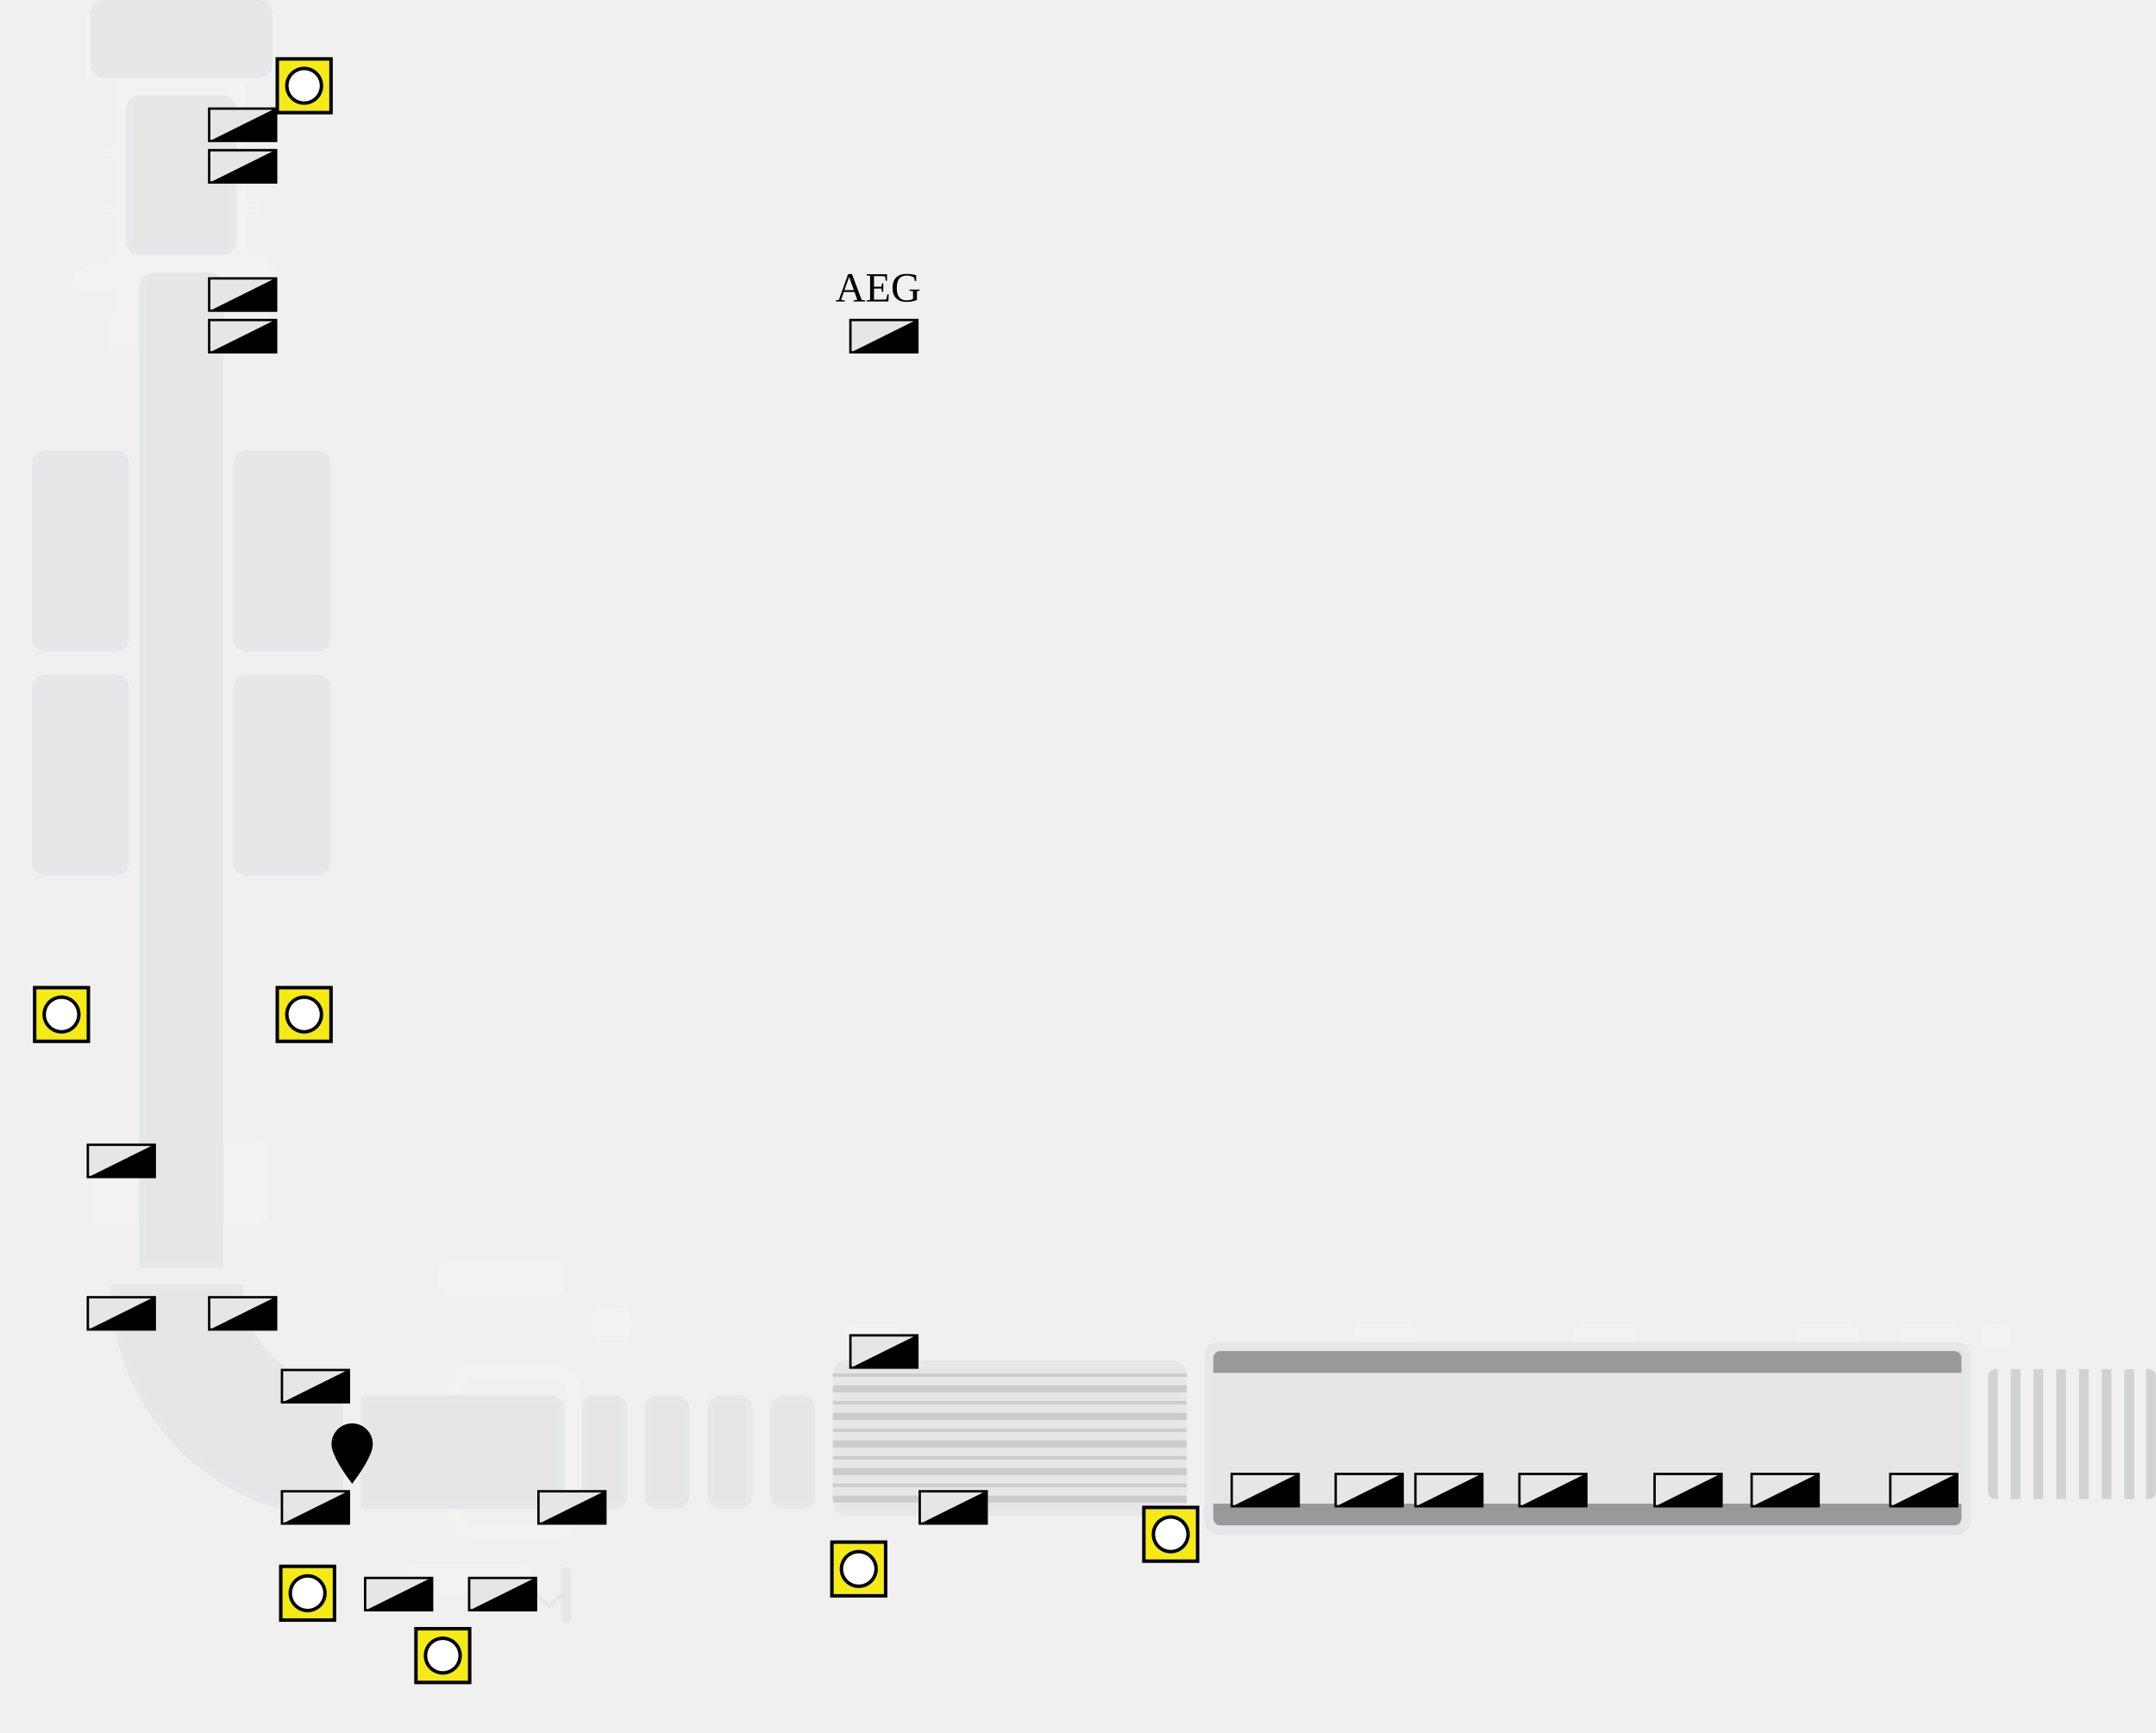
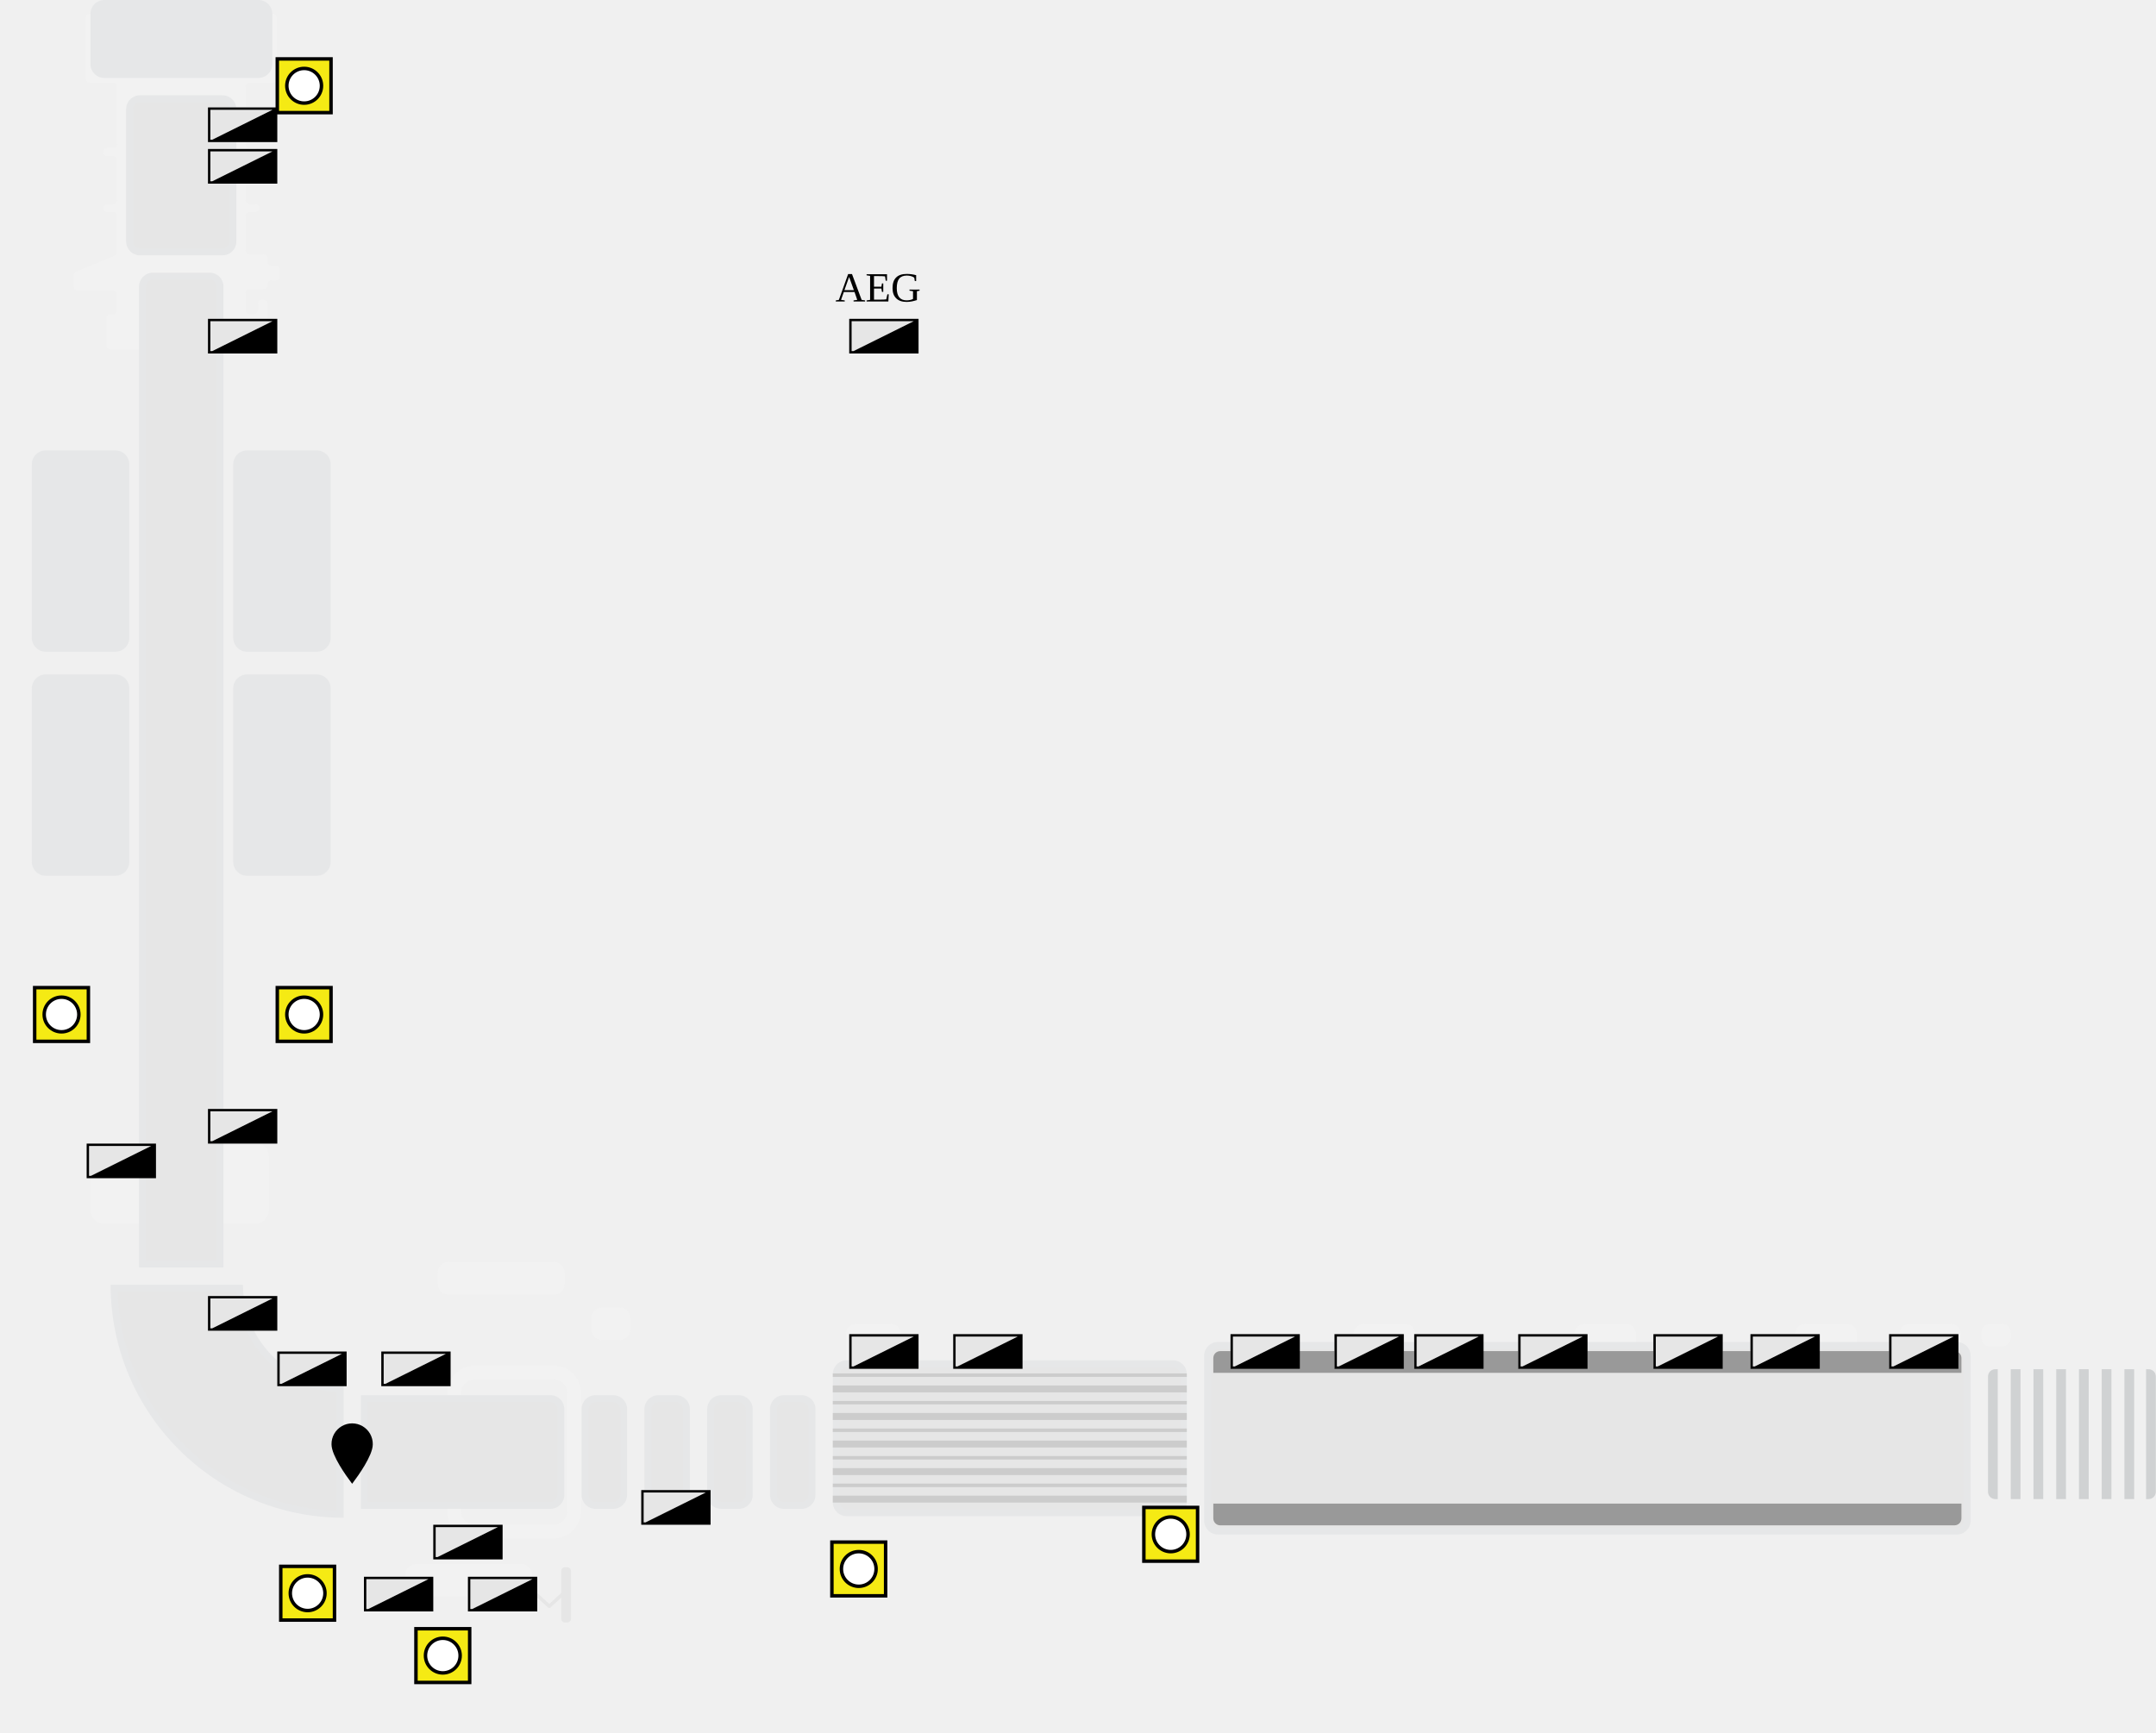
<svg xmlns="http://www.w3.org/2000/svg" id="Layer_1" data-name="Layer 1" viewBox="0 0 622 500">
  <defs>
    <style>
      .cls-1 {
        fill: #fff;
      }

      .cls-2 {
        stroke-width: 2px;
      }

      .cls-2, .cls-3, .cls-4, .cls-5, .cls-6 {
        fill: none;
      }

      .cls-2, .cls-4, .cls-6 {
        stroke-miterlimit: 10;
      }

      .cls-2, .cls-6 {
        stroke: #ccc;
      }

      .cls-3 {
        stroke: #e6e6e6;
        stroke-linecap: round;
        stroke-linejoin: round;
      }

      .cls-4 {
        stroke: #f2f2f2;
        stroke-width: 4px;
      }

      .cls-7 {
        fill: #d0d2d3;
      }

      .cls-8 {
        fill: #e6e6e6;
      }

      .cls-9 {
        fill: #e6e7e8;
      }
      .cls-11 {
        fill: #404041;
        font-family: SegoeUI-Semibold, 'Segoe UI';
        font-size: 11.244px;
        font-weight: 700;
      }

      .cls-12 {
        clip-path: url(#clippath);
      }

      .cls-13 {
        fill: #999;
      }

      .cls-14 {
        fill: #ccc;
      }

      .cls-15 {
        fill: #f2f2f2;
      }
      .cursor-pointer {
        cursor:pointer;
      }
      .buttons-font {
        font-family: Arial-BoldMT, Arial;
        font-size: 20px;
      }
    </style>
  </defs>
  <g>
    <path class="cls-15" d="M24.765,5.158V22.722c0,.626,.508,1.134,1.134,1.134h6.725c.626,0,1.134,.508,1.134,1.134v16.598c0,.626-.508,1.134-1.134,1.134h-1.709c-.626,0-1.134,.508-1.134,1.134v.083c0,.626,.508,1.134,1.134,1.134h1.709c.626,0,1.134,.508,1.134,1.134v11.568c0,.626-.508,1.134-1.134,1.134h-1.709c-.626,0-1.134,.508-1.134,1.134h0c0,.626,.508,1.134,1.134,1.134h1.709c.626,0,1.134,.508,1.134,1.134v10.449c0,.459-.277,.874-.702,1.049l-11.104,4.576c-.425,.175-.702,.589-.702,1.049v3.261c0,.626,.508,1.134,1.134,1.134h10.24c.626,0,1.134,.508,1.134,1.134v4.554c0,.626-.508,1.134-1.134,1.134h-.778c-.626,0-1.134,.508-1.134,1.134v7.907c0,.626,.508,1.134,1.134,1.134h44.142c.626,0,1.134-.508,1.134-1.134v-12.054c0-.626-.508-1.134-1.134-1.134h-.454c-.626,0-1.134,.508-1.134,1.134v1.879c0,.626-.508,1.134-1.134,1.134h-1.312c-.626,0-1.134-.508-1.134-1.134v-4.925c0-.626,.508-1.134,1.134-1.134h4.034c.626,0,1.134-.508,1.134-1.134v-.259c0-.626,.508-1.134,1.134-1.134h1.361c.626,0,1.134-.508,1.134-1.134v-1.944c0-.626-.508-1.134-1.134-1.134h-1.361c-.626,0-1.134-.508-1.134-1.134v-1.102c0-.626-.508-1.134-1.134-1.134h-4.034c-.626,0-1.134-.508-1.134-1.134v-9.901c0-.626,.508-1.134,1.134-1.134h1.733c.626,0,1.134-.508,1.134-1.134h0c0-.626-.508-1.134-1.134-1.134h-1.733c-.626,0-1.134-.508-1.134-1.134v-11.568c0-.626,.508-1.134,1.134-1.134h1.733c.626,0,1.134-.508,1.134-1.134v-.083c0-.626-.508-1.134-1.134-1.134h-1.733c-.626,0-1.134-.508-1.134-1.134V24.99c0-.626,.508-1.134,1.134-1.134h6.799c.626,0,1.134-.508,1.134-1.134V5.158c0-.626-.508-1.134-1.134-1.134H25.899c-.626,0-1.134,.508-1.134,1.134Z" />
    <rect class="cls-15" x="244.001" y="381.992" width="15.929" height="14.055" rx="3" ry="3" />
    <rect class="cls-15" x="390.487" y="381.992" width="17.803" height="14.055" rx="3" ry="3" />
    <rect class="cls-15" x="454.203" y="381.992" width="17.803" height="14.055" rx="3" ry="3" />
    <rect class="cls-15" x="517.919" y="381.992" width="17.803" height="14.055" rx="3" ry="3" />
    <rect class="cls-15" x="547.903" y="381.992" width="17.803" height="14.055" rx="3" ry="3" />
    <rect class="cls-15" x="571.662" y="381.992" width="8.433" height="6.559" rx="2.475" ry="2.475" />
    <rect class="cls-4" x="130.999" y="396.047" width="34.669" height="45.913" rx="6" ry="6" />
    <rect class="cls-15" x="26.056" y="329.68" width="51.535" height="23.425" rx="4" ry="4" />
    <g class="bin" gui-bin-id="5" bin-key="0_0">
      <rect class="cls-9" x="26.09" width="52.472" height="22.488" rx="4" ry="4" />
      <text class="cls-11" transform="translate(36 15) scale(1.074 1)">
        <tspan class="bin-label" x="0" y="0" />
      </text>
    </g>
    <g class="cursor-pointer bin" gui-bin-id="3" bin-key="0_0">
      <rect class="cls-9" x="67.284" y="129.969" width="28.11" height="58.094" rx="4" ry="4" />
      <text class="cls-11" transform="translate(85.297 174.68) rotate(-90) scale(1.074 1)">
        <tspan class="bin-label" x="0" y="0" />
      </text>
    </g>
    <g class="cursor-pointer bin" gui-bin-id="1" bin-key="0_0">
      <rect class="cls-9" x="67.284" y="194.621" width="28.11" height="58.094" rx="4" ry="4" />
      <text class="cls-11" transform="translate(85.297 238.227) rotate(-90) scale(1.074 1)">
        <tspan class="bin-label" x="0" y="0" />
      </text>
    </g>
    <g class="cursor-pointer bin" gui-bin-id="4" bin-key="0_0">
      <rect class="cls-9" x="9.19" y="129.969" width="28.11" height="58.094" rx="4" ry="4" />
      <text class="cls-11" transform="translate(27.204 175.119) rotate(-90) scale(1.074 1)">
        <tspan class="bin-label" x="0" y="0" />
      </text>
    </g>
    <g class="cursor-pointer bin" gui-bin-id="2" bin-key="0_0">
      <rect class="cls-9" x="9.19" y="194.621" width="28.11" height="58.094" rx="4" ry="4" />
      <text class="cls-11" transform="translate(27.203 239.357) rotate(-90) scale(1.074 1)">
        <tspan class="bin-label" x="0" y="0" />
      </text>
    </g>
    <g class="conveyor" gui-conveyor-id="1" conveyor-id="0" data-toggle="tooltip" data-html="true" title="">
      <rect class="cls-8" x="37.392" y="28.504" width="29.8" height="44.177" rx="3" ry="3" />
      <path class="cls-9 status" d="M64.192,29.504c1.103,0,2,.897,2,2v38.176c0,1.103-.897,2-2,2h-23.8c-1.103,0-2-.897-2-2V31.504c0-1.103,.897-2,2-2h23.8m0-2h-23.8c-2.209,0-4,1.791-4,4v38.176c0,2.209,1.791,4,4,4h23.8c2.209,0,4-1.791,4-4V31.504c0-2.209-1.791-4-4-4h0Z" />
    </g>
    <g class="conveyor" gui-conveyor-id="2" conveyor-id="0" data-toggle="tooltip" data-html="true" title="">
      <path class="cls-8" d="M41.111,364.749V82.681c0-1.654,1.346-3,3-3h16.362c1.654,0,3,1.346,3,3V364.749h-22.362Z" />
      <path class="cls-9 status" d="M60.473,80.68c1.103,0,2,.897,2,2V363.748h-20.362V82.68c0-1.103,.897-2,2-2h16.362m0-2h-16.362c-2.209,0-4,1.791-4,4V365.748h24.362V82.68c0-2.209-1.791-4-4-4h0Z" />
    </g>
    <g class="conveyor" gui-conveyor-id="3" conveyor-id="0" data-toggle="tooltip" data-html="true" title="">
      <path class="cls-8" d="M98.141,436.97c-35.726-.532-64.689-29.496-65.222-65.222h36.191c.519,15.774,13.256,28.511,29.03,29.03v36.192Z" />
      <path class="cls-9 status" d="M68.158,372.748c.992,15.53,13.454,27.991,28.983,28.983v34.216c-34.381-1.041-62.158-28.819-63.199-63.199h34.216m1.936-2H31.912c0,37.13,30.1,67.229,67.229,67.229v-38.183c-16.042,0-29.047-13.005-29.047-29.047h0Z" />
    </g>
    <g class="conveyor" gui-conveyor-id="4" conveyor-id="0" data-toggle="tooltip" data-html="true" title="">
      <path class="cls-8" d="M105.141,434.401v-30.795h53.653c1.654,0,3,1.346,3,3v24.795c0,1.654-1.346,3-3,3h-53.653Z" />
      <path class="cls-9 status" d="M158.794,404.606c1.103,0,2,.897,2,2v24.795c0,1.103-.897,2-2,2h-52.653v-28.795h52.653m0-2h-54.653v32.795h54.653c2.209,0,4-1.791,4-4v-24.795c0-2.209-1.791-4-4-4h0Z" />
    </g>
    <g class="conveyor" gui-conveyor-id="5" conveyor-id="0" data-toggle="tooltip" data-html="true" title="">
      <rect class="cls-8" x="168.794" y="403.606" width="11.118" height="30.795" rx="3" ry="3" />
      <path class="cls-9 status" d="M176.912,404.606c1.103,0,2,.897,2,2v24.795c0,1.103-.897,2-2,2h-5.118c-1.103,0-2-.897-2-2v-24.795c0-1.103,.897-2,2-2h5.118m0-2h-5.118c-2.209,0-4,1.791-4,4v24.795c0,2.209,1.791,4,4,4h5.118c2.209,0,4-1.791,4-4v-24.795c0-2.209-1.791-4-4-4h0Z" />
    </g>
    <g class="conveyor" gui-conveyor-id="6" conveyor-id="0" data-toggle="tooltip" data-html="true" title="">
      <rect class="cls-8" x="186.912" y="403.606" width="11.118" height="30.795" rx="3" ry="3" />
      <path class="cls-9 status" d="M195.03,404.606c1.103,0,2,.897,2,2v24.795c0,1.103-.897,2-2,2h-5.118c-1.103,0-2-.897-2-2v-24.795c0-1.103,.897-2,2-2h5.118m0-2h-5.118c-2.209,0-4,1.791-4,4v24.795c0,2.209,1.791,4,4,4h5.118c2.209,0,4-1.791,4-4v-24.795c0-2.209-1.791-4-4-4h0Z" />
    </g>
    <g class="conveyor" gui-conveyor-id="7" conveyor-id="0" data-toggle="tooltip" data-html="true" title="">
      <rect class="cls-8" x="205.03" y="403.606" width="11.118" height="30.795" rx="3" ry="3" />
      <path class="cls-9 status" d="M213.148,404.606c1.103,0,2,.897,2,2v24.795c0,1.103-.897,2-2,2h-5.118c-1.103,0-2-.897-2-2v-24.795c0-1.103,.897-2,2-2h5.118m0-2h-5.118c-2.209,0-4,1.791-4,4v24.795c0,2.209,1.791,4,4,4h5.118c2.209,0,4-1.791,4-4v-24.795c0-2.209-1.791-4-4-4h0Z" />
    </g>
    <g class="conveyor" gui-conveyor-id="8" conveyor-id="0" data-toggle="tooltip" data-html="true" title="">
      <rect class="cls-8" x="223.148" y="403.606" width="11.118" height="30.795" rx="3" ry="3" />
      <path class="cls-9 status" d="M231.266,404.606c1.103,0,2,.897,2,2v24.795c0,1.103-.897,2-2,2h-5.118c-1.103,0-2-.897-2-2v-24.795c0-1.103,.897-2,2-2h5.118m0-2h-5.118c-2.209,0-4,1.791-4,4v24.795c0,2.209,1.791,4,4,4h5.118c2.209,0,4-1.791,4-4v-24.795c0-2.209-1.791-4-4-4h0Z" />
    </g>
    <g class="conveyor" gui-conveyor-id="9" conveyor-id="0" data-toggle="tooltip" data-html="true" title="">
      <rect class="cls-8" x="241.262" y="393.541" width="100.132" height="42.976" rx="3" ry="3" />
      <path class="cls-9 status" d="M338.394,394.541c1.103,0,2,.897,2,2v36.976c0,1.103-.897,2-2,2h-94.132c-1.103,0-2-.897-2-2v-36.976c0-1.103,.897-2,2-2h94.132m0-2h-94.132c-2.209,0-4,1.791-4,4v36.976c0,2.209,1.791,4,4,4h94.132c2.209,0,4-1.791,4-4v-36.976c0-2.209-1.791-4-4-4h0Z" />
    </g>
    <g class="conveyor" gui-conveyor-id="10" conveyor-id="0" data-toggle="tooltip" data-html="true" title="">
      <rect class="cls-8" x="348.394" y="388.241" width="219.131" height="53.576" rx="3" ry="3" />
      <path class="cls-9 status" d="M564.524,389.241c1.103,0,2,.897,2,2v47.576c0,1.103-.897,2-2,2h-213.131c-1.103,0-2-.897-2-2v-47.576c0-1.103,.897-2,2-2h213.131m0-2h-213.131c-2.209,0-4,1.791-4,4v47.576c0,2.209,1.791,4,4,4h213.131c2.209,0,4-1.791,4-4v-47.576c0-2.209-1.791-4-4-4h0Z" />
    </g>
    <g>
      <path class="cls-7" d="M558.302,412.445h33.28c1.159,0,2.1,.941,2.1,2.1v.711h-37.48v-.711c0-1.159,.941-2.1,2.1-2.1Z" transform="translate(161.092 988.792) rotate(-90)" />
      <rect class="cls-7" x="562.761" y="412.445" width="37.48" height="2.811" transform="translate(167.651 995.351) rotate(-90)" />
      <rect class="cls-7" x="569.32" y="412.445" width="37.48" height="2.811" transform="translate(174.209 1001.91) rotate(-90)" />
      <rect class="cls-7" x="575.879" y="412.445" width="37.48" height="2.811" transform="translate(180.768 1008.469) rotate(-90)" />
      <rect class="cls-7" x="582.438" y="412.445" width="37.48" height="2.811" transform="translate(187.327 1015.027) rotate(-90)" />
      <rect class="cls-7" x="588.997" y="412.445" width="37.48" height="2.811" transform="translate(193.886 1021.586) rotate(-90)" />
      <rect class="cls-7" x="595.555" y="412.445" width="37.48" height="2.811" transform="translate(200.445 1028.145) rotate(-90)" />
      <path class="cls-7" d="M601.802,412.445h37.48v.711c0,1.159-.941,2.1-2.1,2.1h-33.28c-1.159,0-2.1-.941-2.1-2.1v-.711h0Z" transform="translate(206.692 1034.392) rotate(-90)" />
    </g>
    <rect class="cls-15" x="126.314" y="364.189" width="36.543" height="9.37" rx="3" ry="3" />
    <rect class="cls-15" x="170.605" y="377.307" width="11.244" height="9.37" rx="3" ry="3" />
    <g>
      <polyline class="cls-3" points="162.572 459.763 158.449 463.511 152.265 457.889" />
      <rect class="cls-15" x="116.944" y="451.33" width="36.543" height="9.37" rx="3" ry="3" />
      <rect class="cls-8" x="161.92" y="452.267" width="2.811" height="15.929" rx="1.061" ry="1.061" />
    </g>
    <g class="cls-12">
      <g>
        <line class="cls-6" x1="240.261" y1="396.821" x2="342.394" y2="396.821" />
        <line class="cls-2" x1="240.261" y1="400.796" x2="342.394" y2="400.796" />
        <line class="cls-6" x1="240.261" y1="404.771" x2="342.394" y2="404.771" />
        <line class="cls-2" x1="240.261" y1="408.746" x2="342.394" y2="408.746" />
        <line class="cls-6" x1="240.261" y1="412.721" x2="342.394" y2="412.721" />
        <line class="cls-2" x1="240.261" y1="416.696" x2="342.394" y2="416.696" />
        <line class="cls-6" x1="240.261" y1="420.671" x2="342.394" y2="420.671" />
        <line class="cls-2" x1="240.261" y1="424.646" x2="342.394" y2="424.646" />
        <line class="cls-6" x1="240.261" y1="428.621" x2="342.394" y2="428.621" />
        <line class="cls-2" x1="240.261" y1="432.596" x2="342.394" y2="432.596" />
      </g>
    </g>
    <g>
      <path class="cls-13" d="M350.039,396.156h215.829v-4.268c0-1.105-.895-2-2-2h-211.829c-1.105,0-2,.895-2,2v4.268Z" />
      <path class="cls-13" d="M350.039,433.893h215.829v4.268c0,1.105-.895,2-2,2h-211.829c-1.105,0-2-.895-2-2v-4.268Z" />
    </g>
  </g>
  <g transform="translate(60 31)" class="device" gui-device-id="1" device-id="0" data-toggle="tooltip" data-html="true" title="">
    <rect class="status" x="0" y="0" width="19.914" height="9.863" style="fill:#e6e6e6" />
    <path d="M0,0v10h20v-10h-20Zm.686,9.318v-8.636h17.94l-17.393,8.636h-.547Z" />
  </g>
  <g transform="translate(60 43)" class="device" gui-device-id="2" device-id="0" data-toggle="tooltip" data-html="true" title="">
    <rect class="status" x="0" y="0" width="19.914" height="9.863" style="fill:#e6e6e6" />
    <path d="M0,0v10h20v-10h-20Zm.686,9.318v-8.636h17.94l-17.393,8.636h-.547Z" />
  </g>
-   <g transform="translate(60 80)" class="device" gui-device-id="3" device-id="0" data-toggle="tooltip" data-html="true" title="">
+   <g transform="translate(60 320)" class="device" gui-device-id="3" device-id="0" data-toggle="tooltip" data-html="true" title="">
    <rect class="status" x="0" y="0" width="19.914" height="9.863" style="fill:#e6e6e6" />
    <path d="M0,0v10h20v-10h-20Zm.686,9.318v-8.636h17.94l-17.393,8.636h-.547Z" />
  </g>
  <g transform="translate(60 92)" class="device" gui-device-id="4" device-id="0" data-toggle="tooltip" data-html="true" title="">
    <rect class="status" x="0" y="0" width="19.914" height="9.863" style="fill:#e6e6e6" />
    <path d="M0,0v10h20v-10h-20Zm.686,9.318v-8.636h17.94l-17.393,8.636h-.547Z" />
  </g>
  <g transform="translate(25 330)" class="device" gui-device-id="5" device-id="0" data-toggle="tooltip" data-html="true" title="">
    <rect class="status" x="0" y="0" width="19.914" height="9.863" style="fill:#e6e6e6" />
    <path d="M0,0v10h20v-10h-20Zm.686,9.318v-8.636h17.94l-17.393,8.636h-.547Z" />
  </g>
-   <g transform="translate(25 374)" class="device" gui-device-id="6" device-id="0" data-toggle="tooltip" data-html="true" title="">
+   <g transform="translate(80 390)" class="device" gui-device-id="6" device-id="0" data-toggle="tooltip" data-html="true" title="">
    <rect class="status" x="0" y="0" width="19.914" height="9.863" style="fill:#e6e6e6" />
    <path d="M0,0v10h20v-10h-20Zm.686,9.318v-8.636h17.94l-17.393,8.636h-.547Z" />
  </g>
  <g transform="translate(60 374)" class="device" gui-device-id="7" device-id="0" data-toggle="tooltip" data-html="true" title="">
    <rect class="status" x="0" y="0" width="19.914" height="9.863" style="fill:#e6e6e6" />
    <path d="M0,0v10h20v-10h-20Zm.686,9.318v-8.636h17.94l-17.393,8.636h-.547Z" />
  </g>
-   <g transform="translate(81 395)" class="device" gui-device-id="8" device-id="0" data-toggle="tooltip" data-html="true" title="">
-     <rect class="status" x="0" y="0" width="19.914" height="9.863" style="fill:#e6e6e6" />
-     <path d="M0,0v10h20v-10h-20Zm.686,9.318v-8.636h17.94l-17.393,8.636h-.547Z" />
-   </g>
-   <g transform="translate(81 430)" class="device" gui-device-id="9" device-id="0" data-toggle="tooltip" data-html="true" title="">
+   <g transform="translate(125 440)" class="device" gui-device-id="8" device-id="0" data-toggle="tooltip" data-html="true" title="">
+     <rect class="status" x="0" y="0" width="19.914" height="9.863" style="fill:#e6e6e6" />
+     <path d="M0,0v10h20v-10h-20Zm.686,9.318v-8.636h17.94l-17.393,8.636h-.547Z" />
+   </g>
+   <g transform="translate(110 390)" class="device" gui-device-id="9" device-id="0" data-toggle="tooltip" data-html="true" title="">
    <rect class="status" x="0" y="0" width="19.914" height="9.863" style="fill:#e6e6e6" />
    <path d="M0,0v10h20v-10h-20Zm.686,9.318v-8.636h17.94l-17.393,8.636h-.547Z" />
  </g>
  <g transform="translate(-115 278)" class="device" gui-device-id="10" device-id="0" data-toggle="tooltip" data-html="true" title="">
    <path class="status" style="stroke:#000; stroke-width:1px" transform="scale(1.3)" d="M166.61,114.682c-.842-1.128-4.079-5.619-4.079-7.931a4.08,4.08,0,1,1,8.159,0C170.69,109.064,167.452,113.554,166.61,114.682Z" />
  </g>
  <g transform="translate(81 452)" class="estop" gui-input-id="81" input-id="0" data-toggle="tooltip" data-html="true" title="">
    <rect x="0" y="0" width="15.5" height="15.5" style="fill:#f5ea14;stroke:#000000;stroke-width:1px;" />
    <circle class="status" cx="7.75" cy="7.75" r="5" stroke="black" stroke-width="1" fill="#fff" />
  </g>
  <g transform="translate(105 455)" class="device" gui-device-id="11" device-id="0" data-toggle="tooltip" data-html="true" title="">
    <rect class="status" x="0" y="0" width="19.914" height="9.863" style="fill:#e6e6e6" />
    <path d="M0,0v10h20v-10h-20Zm.686,9.318v-8.636h17.94l-17.393,8.636h-.547Z" />
  </g>
-   <g transform="translate(155 430)" class="device" gui-device-id="12" device-id="0" data-toggle="tooltip" data-html="true" title="">
-     <rect class="status" x="0" y="0" width="19.914" height="9.863" style="fill:#e6e6e6" />
-     <path d="M0,0v10h20v-10h-20Zm.686,9.318v-8.636h17.94l-17.393,8.636h-.547Z" />
-   </g>
-   <g transform="translate(245 385)" class="device" gui-device-id="13" device-id="0" data-toggle="tooltip" data-html="true" title="">
-     <rect class="status" x="0" y="0" width="19.914" height="9.863" style="fill:#e6e6e6" />
-     <path d="M0,0v10h20v-10h-20Zm.686,9.318v-8.636h17.94l-17.393,8.636h-.547Z" />
-   </g>
-   <g transform="translate(265 430)" class="device" gui-device-id="14" device-id="0" data-toggle="tooltip" data-html="true" title="">
-     <rect class="status" x="0" y="0" width="19.914" height="9.863" style="fill:#e6e6e6" />
-     <path d="M0,0v10h20v-10h-20Zm.686,9.318v-8.636h17.94l-17.393,8.636h-.547Z" />
-   </g>
-   <g transform="translate(355 425)" class="device" gui-device-id="15" device-id="0" data-toggle="tooltip" data-html="true" title="">
-     <rect class="status" x="0" y="0" width="19.914" height="9.863" style="fill:#e6e6e6" />
-     <path d="M0,0v10h20v-10h-20Zm.686,9.318v-8.636h17.94l-17.393,8.636h-.547Z" />
-   </g>
-   <g transform="translate(385 425)" class="device" gui-device-id="16" device-id="0" data-toggle="tooltip" data-html="true" title="">
-     <rect class="status" x="0" y="0" width="19.914" height="9.863" style="fill:#e6e6e6" />
-     <path d="M0,0v10h20v-10h-20Zm.686,9.318v-8.636h17.94l-17.393,8.636h-.547Z" />
-   </g>
-   <g transform="translate(408 425)" class="device" gui-device-id="17" device-id="0" data-toggle="tooltip" data-html="true" title="">
-     <rect class="status" x="0" y="0" width="19.914" height="9.863" style="fill:#e6e6e6" />
-     <path d="M0,0v10h20v-10h-20Zm.686,9.318v-8.636h17.94l-17.393,8.636h-.547Z" />
-   </g>
-   <g transform="translate(438 425)" class="device" gui-device-id="18" device-id="0" data-toggle="tooltip" data-html="true" title="">
-     <rect class="status" x="0" y="0" width="19.914" height="9.863" style="fill:#e6e6e6" />
-     <path d="M0,0v10h20v-10h-20Zm.686,9.318v-8.636h17.94l-17.393,8.636h-.547Z" />
-   </g>
-   <g transform="translate(477 425)" class="device" gui-device-id="19" device-id="0" data-toggle="tooltip" data-html="true" title="">
-     <rect class="status" x="0" y="0" width="19.914" height="9.863" style="fill:#e6e6e6" />
-     <path d="M0,0v10h20v-10h-20Zm.686,9.318v-8.636h17.94l-17.393,8.636h-.547Z" />
-   </g>
-   <g transform="translate(505 425)" class="device" gui-device-id="20" device-id="0" data-toggle="tooltip" data-html="true" title="">
-     <rect class="status" x="0" y="0" width="19.914" height="9.863" style="fill:#e6e6e6" />
-     <path d="M0,0v10h20v-10h-20Zm.686,9.318v-8.636h17.94l-17.393,8.636h-.547Z" />
-   </g>
-   <g transform="translate(545 425)" class="device" gui-device-id="21" device-id="0" data-toggle="tooltip" data-html="true" title="">
+   <g transform="translate(185 430)" class="device" gui-device-id="12" device-id="0" data-toggle="tooltip" data-html="true" title="">
+     <rect class="status" x="0" y="0" width="19.914" height="9.863" style="fill:#e6e6e6" />
+     <path d="M0,0v10h20v-10h-20Zm.686,9.318v-8.636h17.94l-17.393,8.636h-.547Z" />
+   </g>
+   <g transform="translate(275 385)" class="device" gui-device-id="13" device-id="0" data-toggle="tooltip" data-html="true" title="">
+     <rect class="status" x="0" y="0" width="19.914" height="9.863" style="fill:#e6e6e6" />
+     <path d="M0,0v10h20v-10h-20Zm.686,9.318v-8.636h17.94l-17.393,8.636h-.547Z" />
+   </g>
+   <g transform="translate(245 385)" class="device" gui-device-id="14" device-id="0" data-toggle="tooltip" data-html="true" title="">
+     <rect class="status" x="0" y="0" width="19.914" height="9.863" style="fill:#e6e6e6" />
+     <path d="M0,0v10h20v-10h-20Zm.686,9.318v-8.636h17.94l-17.393,8.636h-.547Z" />
+   </g>
+   <g transform="translate(355 385)" class="device" gui-device-id="15" device-id="0" data-toggle="tooltip" data-html="true" title="">
+     <rect class="status" x="0" y="0" width="19.914" height="9.863" style="fill:#e6e6e6" />
+     <path d="M0,0v10h20v-10h-20Zm.686,9.318v-8.636h17.94l-17.393,8.636h-.547Z" />
+   </g>
+   <g transform="translate(385 385)" class="device" gui-device-id="16" device-id="0" data-toggle="tooltip" data-html="true" title="">
+     <rect class="status" x="0" y="0" width="19.914" height="9.863" style="fill:#e6e6e6" />
+     <path d="M0,0v10h20v-10h-20Zm.686,9.318v-8.636h17.94l-17.393,8.636h-.547Z" />
+   </g>
+   <g transform="translate(408 385)" class="device" gui-device-id="17" device-id="0" data-toggle="tooltip" data-html="true" title="">
+     <rect class="status" x="0" y="0" width="19.914" height="9.863" style="fill:#e6e6e6" />
+     <path d="M0,0v10h20v-10h-20Zm.686,9.318v-8.636h17.94l-17.393,8.636h-.547Z" />
+   </g>
+   <g transform="translate(438 385)" class="device" gui-device-id="18" device-id="0" data-toggle="tooltip" data-html="true" title="">
+     <rect class="status" x="0" y="0" width="19.914" height="9.863" style="fill:#e6e6e6" />
+     <path d="M0,0v10h20v-10h-20Zm.686,9.318v-8.636h17.94l-17.393,8.636h-.547Z" />
+   </g>
+   <g transform="translate(477 385)" class="device" gui-device-id="19" device-id="0" data-toggle="tooltip" data-html="true" title="">
+     <rect class="status" x="0" y="0" width="19.914" height="9.863" style="fill:#e6e6e6" />
+     <path d="M0,0v10h20v-10h-20Zm.686,9.318v-8.636h17.94l-17.393,8.636h-.547Z" />
+   </g>
+   <g transform="translate(505 385)" class="device" gui-device-id="20" device-id="0" data-toggle="tooltip" data-html="true" title="">
+     <rect class="status" x="0" y="0" width="19.914" height="9.863" style="fill:#e6e6e6" />
+     <path d="M0,0v10h20v-10h-20Zm.686,9.318v-8.636h17.94l-17.393,8.636h-.547Z" />
+   </g>
+   <g transform="translate(545 385)" class="device" gui-device-id="21" device-id="0" data-toggle="tooltip" data-html="true" title="">
    <rect class="status" x="0" y="0" width="19.914" height="9.863" style="fill:#e6e6e6" />
    <path d="M0,0v10h20v-10h-20Zm.686,9.318v-8.636h17.94l-17.393,8.636h-.547Z" />
  </g>
  <g transform="translate(245 92)" class="device" gui-device-id="22" device-id="0" data-toggle="tooltip" data-html="true" title="">
    <rect class="status" x="0" y="0" width="19.914" height="9.863" style="fill:#e6e6e6" />
    <path d="M0,0v10h20v-10h-20Zm.686,9.318v-8.636h17.94l-17.393,8.636h-.547Z" />
    <text class="gv-text" transform="translate(-4 -5)">
      <tspan x="0" y="0">AEG</tspan>
    </text>
  </g>
  <g transform="translate(135 455)" class="device" gui-device-id="23" device-id="0" data-toggle="tooltip" data-html="true" title="">
    <rect class="status" x="0" y="0" width="19.914" height="9.863" style="fill:#e6e6e6" />
    <path d="M0,0v10h20v-10h-20Zm.686,9.318v-8.636h17.94l-17.393,8.636h-.547Z" />
  </g>
  <g transform="translate(240 445)" class="estop" gui-input-id="82" input-id="0" data-toggle="tooltip" data-html="true" title="">
    <rect x="0" y="0" width="15.5" height="15.5" style="fill:#f5ea14;stroke:#000000;stroke-width:1px;" />
    <circle class="status" cx="7.75" cy="7.75" r="5" stroke="black" stroke-width="1" fill="#fff" />
  </g>
  <g transform="translate(330 435)" class="estop" gui-input-id="83" input-id="0" data-toggle="tooltip" data-html="true" title="">
    <rect x="0" y="0" width="15.5" height="15.5" style="fill:#f5ea14;stroke:#000000;stroke-width:1px;" />
    <circle class="status" cx="7.75" cy="7.75" r="5" stroke="black" stroke-width="1" fill="#fff" />
  </g>
  <g transform="translate(80 285)" class="estop" gui-input-id="84" input-id="0" data-toggle="tooltip" data-html="true" title="">
    <rect x="0" y="0" width="15.5" height="15.5" style="fill:#f5ea14;stroke:#000000;stroke-width:1px;" />
    <circle class="status" cx="7.75" cy="7.75" r="5" stroke="black" stroke-width="1" fill="#fff" />
  </g>
  <g transform="translate(10 285)" class="estop" gui-input-id="85" input-id="0" data-toggle="tooltip" data-html="true" title="">
    <rect x="0" y="0" width="15.5" height="15.5" style="fill:#f5ea14;stroke:#000000;stroke-width:1px;" />
    <circle class="status" cx="7.75" cy="7.75" r="5" stroke="black" stroke-width="1" fill="#fff" />
  </g>
  <g transform="translate(80 17)" class="estop" gui-input-id="86" input-id="0" data-toggle="tooltip" data-html="true" title="">
    <rect x="0" y="0" width="15.5" height="15.5" style="fill:#f5ea14;stroke:#000000;stroke-width:1px;" />
    <circle class="status" cx="7.75" cy="7.75" r="5" stroke="black" stroke-width="1" fill="#fff" />
  </g>
  <g transform="translate(120 470)" class="estop" gui-input-id="87" input-id="0" data-toggle="tooltip" data-html="true" title="">
    <rect x="0" y="0" width="15.5" height="15.5" style="fill:#f5ea14;stroke:#000000;stroke-width:1px;" />
    <circle class="status" cx="7.75" cy="7.75" r="5" stroke="black" stroke-width="1" fill="#fff" />
  </g>
</svg>
